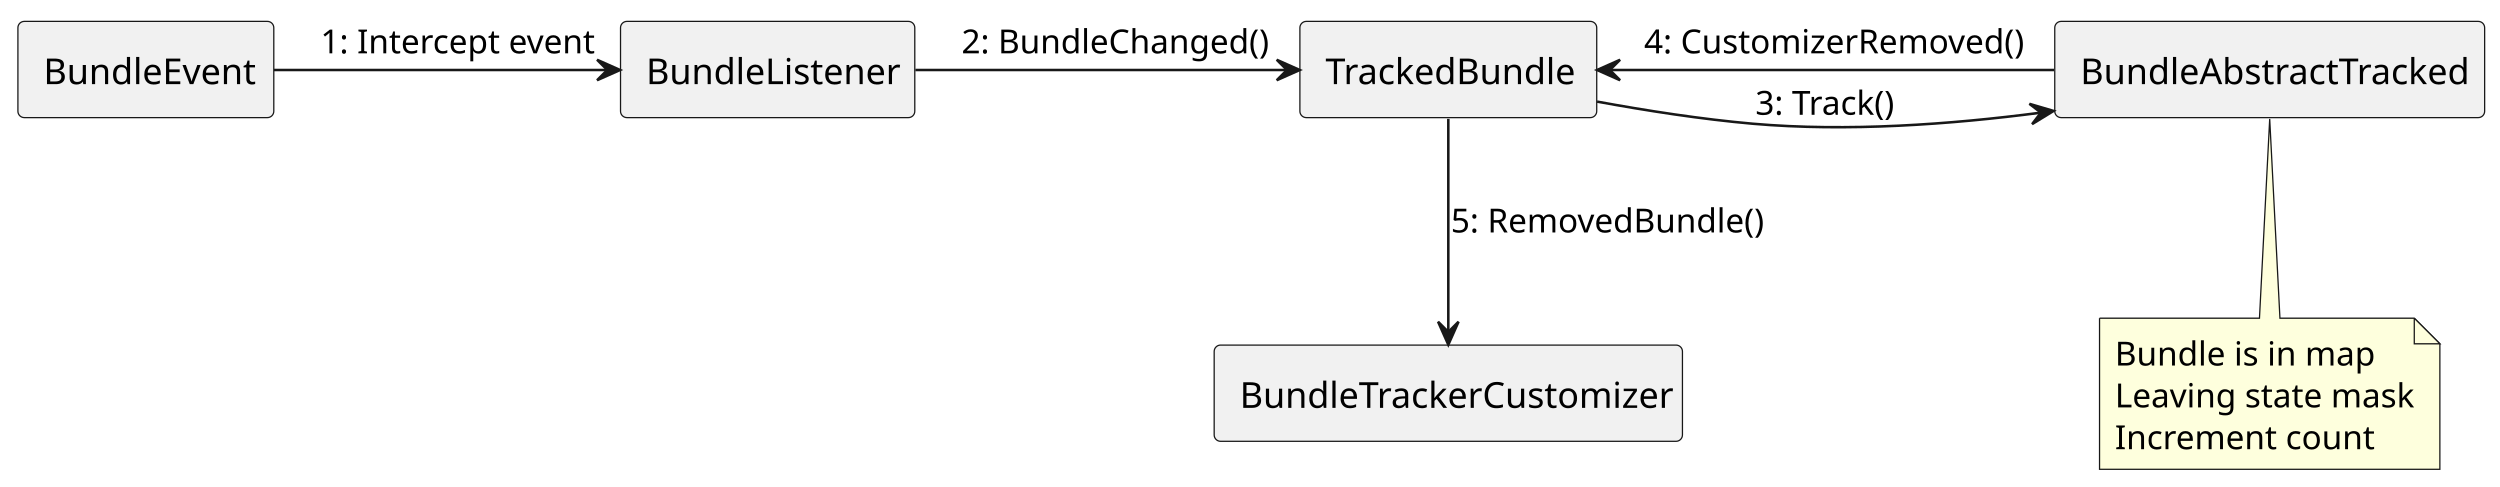
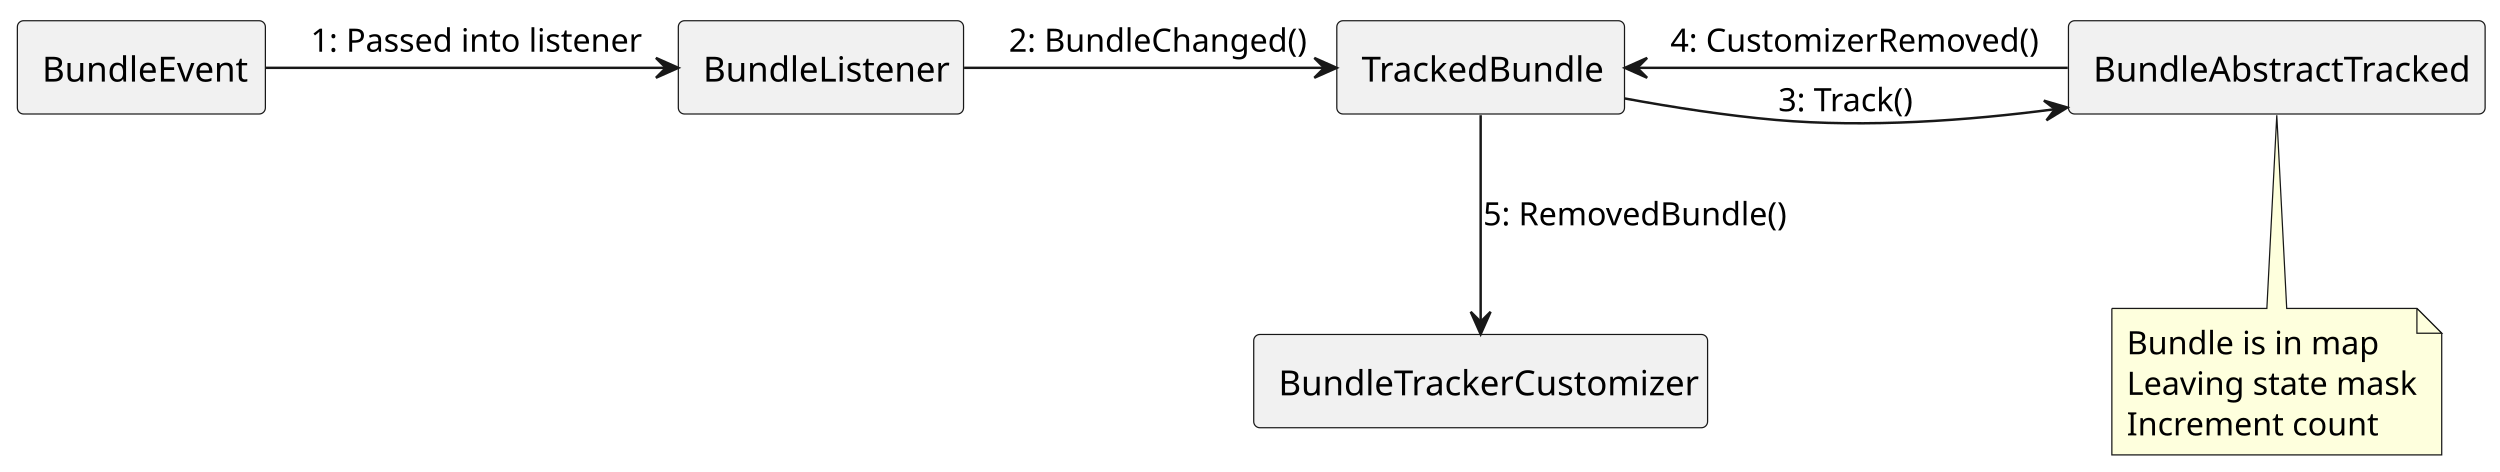
- <svg xmlns="http://www.w3.org/2000/svg" contentStyleType="text/css" height="190px" preserveAspectRatio="none" style="width:977px;height:190px;background:#FFFFFF;" version="1.1" viewBox="0 0 977 190" width="977px" zoomAndPan="magnify">
+ <svg xmlns="http://www.w3.org/2000/svg" contentStyleType="text/css" height="190px" preserveAspectRatio="none" style="width:1008px;height:190px;background:#FFFFFF;" version="1.1" viewBox="0 0 1008 190" width="1008px" zoomAndPan="magnify">
  <defs />
  <g>
    <g id="elem_BE">
      <rect fill="#F1F1F1" height="37.609" rx="2.5" ry="2.5" style="stroke:#181818;stroke-width:0.5;" width="100" x="7" y="8.356" />
      <text fill="#000000" font-family="sans-serif" font-size="14" lengthAdjust="spacing" textLength="80" x="17" y="32.89">BundleEvent</text>
    </g>
    <g id="elem_BL">
-       <rect fill="#F1F1F1" height="37.609" rx="2.5" ry="2.5" style="stroke:#181818;stroke-width:0.5;" width="115" x="242.5" y="8.356" />
-       <text fill="#000000" font-family="sans-serif" font-size="14" lengthAdjust="spacing" textLength="95" x="252.5" y="32.89">BundleListener</text>
+       <rect fill="#F1F1F1" height="37.609" rx="2.5" ry="2.5" style="stroke:#181818;stroke-width:0.5;" width="115" x="273.5" y="8.356" />
+       <text fill="#000000" font-family="sans-serif" font-size="14" lengthAdjust="spacing" textLength="95" x="283.5" y="32.89">BundleListener</text>
    </g>
    <g id="elem_TB">
-       <rect fill="#F1F1F1" height="37.609" rx="2.5" ry="2.5" style="stroke:#181818;stroke-width:0.5;" width="116" x="508" y="8.356" />
-       <text fill="#000000" font-family="sans-serif" font-size="14" lengthAdjust="spacing" textLength="96" x="518" y="32.89">TrackedBundle</text>
+       <rect fill="#F1F1F1" height="37.609" rx="2.5" ry="2.5" style="stroke:#181818;stroke-width:0.5;" width="116" x="539" y="8.356" />
+       <text fill="#000000" font-family="sans-serif" font-size="14" lengthAdjust="spacing" textLength="96" x="549" y="32.89">TrackedBundle</text>
    </g>
    <g id="elem_BAT">
-       <rect fill="#F1F1F1" height="37.609" rx="2.5" ry="2.5" style="stroke:#181818;stroke-width:0.5;" width="168" x="803" y="8.356" />
-       <text fill="#000000" font-family="sans-serif" font-size="14" lengthAdjust="spacing" textLength="148" x="813" y="32.89">BundleAbstractTracked</text>
+       <rect fill="#F1F1F1" height="37.609" rx="2.5" ry="2.5" style="stroke:#181818;stroke-width:0.5;" width="168" x="834" y="8.356" />
+       <text fill="#000000" font-family="sans-serif" font-size="14" lengthAdjust="spacing" textLength="148" x="844" y="32.89">BundleAbstractTracked</text>
    </g>
    <g id="elem_BTC">
-       <rect fill="#F1F1F1" height="37.609" rx="2.5" ry="2.5" style="stroke:#181818;stroke-width:0.5;" width="183" x="474.5" y="134.856" />
-       <text fill="#000000" font-family="sans-serif" font-size="14" lengthAdjust="spacing" textLength="163" x="484.5" y="159.39">BundleTrackerCustomizer</text>
+       <rect fill="#F1F1F1" height="37.609" rx="2.5" ry="2.5" style="stroke:#181818;stroke-width:0.5;" width="183" x="505.5" y="134.856" />
+       <text fill="#000000" font-family="sans-serif" font-size="14" lengthAdjust="spacing" textLength="163" x="515.5" y="159.39">BundleTrackerCustomizer</text>
    </g>
    <g id="elem_GMN12">
-       <path d="M820.5,124.356 L820.5,183.411 A0,0 0 0 0 820.5,183.411 L953.5,183.411 A0,0 0 0 0 953.5,183.411 L953.5,134.356 L943.5,124.356 L891,124.356 L887,46.456 L883,124.356 L820.5,124.356 A0,0 0 0 0 820.5,124.356 " fill="#FEFFDD" style="stroke:#181818;stroke-width:0.5;" />
-       <path d="M943.5,124.356 L943.5,134.356 L953.5,134.356 L943.5,124.356 " fill="#FEFFDD" style="stroke:#181818;stroke-width:0.5;" />
-       <text fill="#000000" font-family="sans-serif" font-size="13" lengthAdjust="spacing" textLength="97" x="826.5" y="142.852">Bundle is in map</text>
-       <text fill="#000000" font-family="sans-serif" font-size="13" lengthAdjust="spacing" textLength="112" x="826.5" y="159.203">Leaving state mask</text>
-       <text fill="#000000" font-family="sans-serif" font-size="13" lengthAdjust="spacing" textLength="93" x="826.5" y="175.555">Increment count</text>
+       <path d="M851.5,124.356 L851.5,183.411 A0,0 0 0 0 851.5,183.411 L984.5,183.411 A0,0 0 0 0 984.5,183.411 L984.5,134.356 L974.5,124.356 L922,124.356 L918,46.456 L914,124.356 L851.5,124.356 A0,0 0 0 0 851.5,124.356 " fill="#FEFFDD" style="stroke:#181818;stroke-width:0.5;" />
+       <path d="M974.5,124.356 L974.5,134.356 L984.5,134.356 L974.5,124.356 " fill="#FEFFDD" style="stroke:#181818;stroke-width:0.5;" />
+       <text fill="#000000" font-family="sans-serif" font-size="13" lengthAdjust="spacing" textLength="97" x="857.5" y="142.852">Bundle is in map</text>
+       <text fill="#000000" font-family="sans-serif" font-size="13" lengthAdjust="spacing" textLength="112" x="857.5" y="159.203">Leaving state mask</text>
+       <text fill="#000000" font-family="sans-serif" font-size="13" lengthAdjust="spacing" textLength="93" x="857.5" y="175.555">Increment count</text>
    </g>
    <g id="link_BE_BL">
-       <path d="M107.06,27.356 C144.68,27.356 196.49,27.356 236.95,27.356 " fill="none" id="BE-to-BL" style="stroke:#181818;stroke-width:1.0;" />
-       <polygon fill="#181818" points="242.33,27.356,233.33,23.356,237.33,27.356,233.33,31.356,242.33,27.356" style="stroke:#181818;stroke-width:1.0;" />
-       <text fill="#000000" font-family="sans-serif" font-size="13" lengthAdjust="spacing" textLength="99" x="125.25" y="20.852">1: Intercept event</text>
+       <path d="M107.26,27.356 C152.57,27.356 219.4,27.356 268.21,27.356 " fill="none" id="BE-to-BL" style="stroke:#181818;stroke-width:1.0;" />
+       <polygon fill="#181818" points="273.48,27.356,264.48,23.356,268.48,27.356,264.48,31.356,273.48,27.356" style="stroke:#181818;stroke-width:1.0;" />
+       <text fill="#000000" font-family="sans-serif" font-size="13" lengthAdjust="spacing" textLength="130" x="125.25" y="20.852">1: Passed into listener</text>
    </g>
    <g id="link_BL_TB">
-       <path d="M357.72,27.356 C400.53,27.356 458.87,27.356 502.91,27.356 " fill="none" id="BL-to-TB" style="stroke:#181818;stroke-width:1.0;" />
-       <polygon fill="#181818" points="507.94,27.356,498.94,23.356,502.94,27.356,498.94,31.356,507.94,27.356" style="stroke:#181818;stroke-width:1.0;" />
-       <text fill="#000000" font-family="sans-serif" font-size="13" lengthAdjust="spacing" textLength="114" x="375.75" y="20.852">2: BundleChanged()</text>
+       <path d="M388.72,27.356 C431.53,27.356 489.87,27.356 533.91,27.356 " fill="none" id="BL-to-TB" style="stroke:#181818;stroke-width:1.0;" />
+       <polygon fill="#181818" points="538.94,27.356,529.94,23.356,533.94,27.356,529.94,31.356,538.94,27.356" style="stroke:#181818;stroke-width:1.0;" />
+       <text fill="#000000" font-family="sans-serif" font-size="13" lengthAdjust="spacing" textLength="114" x="406.75" y="20.852">2: BundleChanged()</text>
    </g>
    <g id="link_TB_BAT">
-       <path d="M624.14,39.706 C643.41,43.246 665.04,46.606 685,48.356 C721.83,51.576 762.37,48.646 797.41,44.046 " fill="none" id="TB-to-BAT" style="stroke:#181818;stroke-width:1.0;" />
-       <polygon fill="#181818" points="802.54,43.356,793.092,40.574,797.583,44.014,794.144,48.505,802.54,43.356" style="stroke:#181818;stroke-width:1.0;" />
-       <text fill="#000000" font-family="sans-serif" font-size="13" lengthAdjust="spacing" textLength="55" x="686" y="44.852">3: Track()</text>
+       <path d="M655.14,39.706 C674.41,43.246 696.04,46.606 716,48.356 C752.83,51.576 793.37,48.646 828.41,44.046 " fill="none" id="TB-to-BAT" style="stroke:#181818;stroke-width:1.0;" />
+       <polygon fill="#181818" points="833.54,43.356,824.092,40.574,828.583,44.014,825.144,48.505,833.54,43.356" style="stroke:#181818;stroke-width:1.0;" />
+       <text fill="#000000" font-family="sans-serif" font-size="13" lengthAdjust="spacing" textLength="55" x="717" y="44.852">3: Track()</text>
    </g>
    <g id="link_TB_BAT">
-       <path d="M629.17,27.356 C678.79,27.356 748.35,27.356 802.72,27.356 " fill="none" id="TB-backto-BAT" style="stroke:#181818;stroke-width:1.0;" />
-       <polygon fill="#181818" points="624.13,27.356,633.13,31.356,629.13,27.356,633.13,23.356,624.13,27.356" style="stroke:#181818;stroke-width:1.0;" />
-       <text fill="#000000" font-family="sans-serif" font-size="13" lengthAdjust="spacing" textLength="142" x="642.5" y="20.852">4: CustomizerRemoved()</text>
+       <path d="M660.17,27.356 C709.79,27.356 779.35,27.356 833.72,27.356 " fill="none" id="TB-backto-BAT" style="stroke:#181818;stroke-width:1.0;" />
+       <polygon fill="#181818" points="655.13,27.356,664.13,31.356,660.13,27.356,664.13,23.356,655.13,27.356" style="stroke:#181818;stroke-width:1.0;" />
+       <text fill="#000000" font-family="sans-serif" font-size="13" lengthAdjust="spacing" textLength="142" x="673.5" y="20.852">4: CustomizerRemoved()</text>
    </g>
    <g id="link_TB_BTC">
-       <path d="M566,46.456 C566,68.406 566,105.426 566,129.506 " fill="none" id="TB-to-BTC" style="stroke:#181818;stroke-width:1.0;" />
-       <polygon fill="#181818" points="566,134.726,570,125.726,566,129.726,562,125.726,566,134.726" style="stroke:#181818;stroke-width:1.0;" />
-       <text fill="#000000" font-family="sans-serif" font-size="13" lengthAdjust="spacing" textLength="116" x="567" y="90.852">5: RemovedBundle()</text>
+       <path d="M597,46.456 C597,68.406 597,105.426 597,129.506 " fill="none" id="TB-to-BTC" style="stroke:#181818;stroke-width:1.0;" />
+       <polygon fill="#181818" points="597,134.726,601,125.726,597,129.726,593,125.726,597,134.726" style="stroke:#181818;stroke-width:1.0;" />
+       <text fill="#000000" font-family="sans-serif" font-size="13" lengthAdjust="spacing" textLength="116" x="598" y="90.852">5: RemovedBundle()</text>
    </g>
  </g>
</svg>
